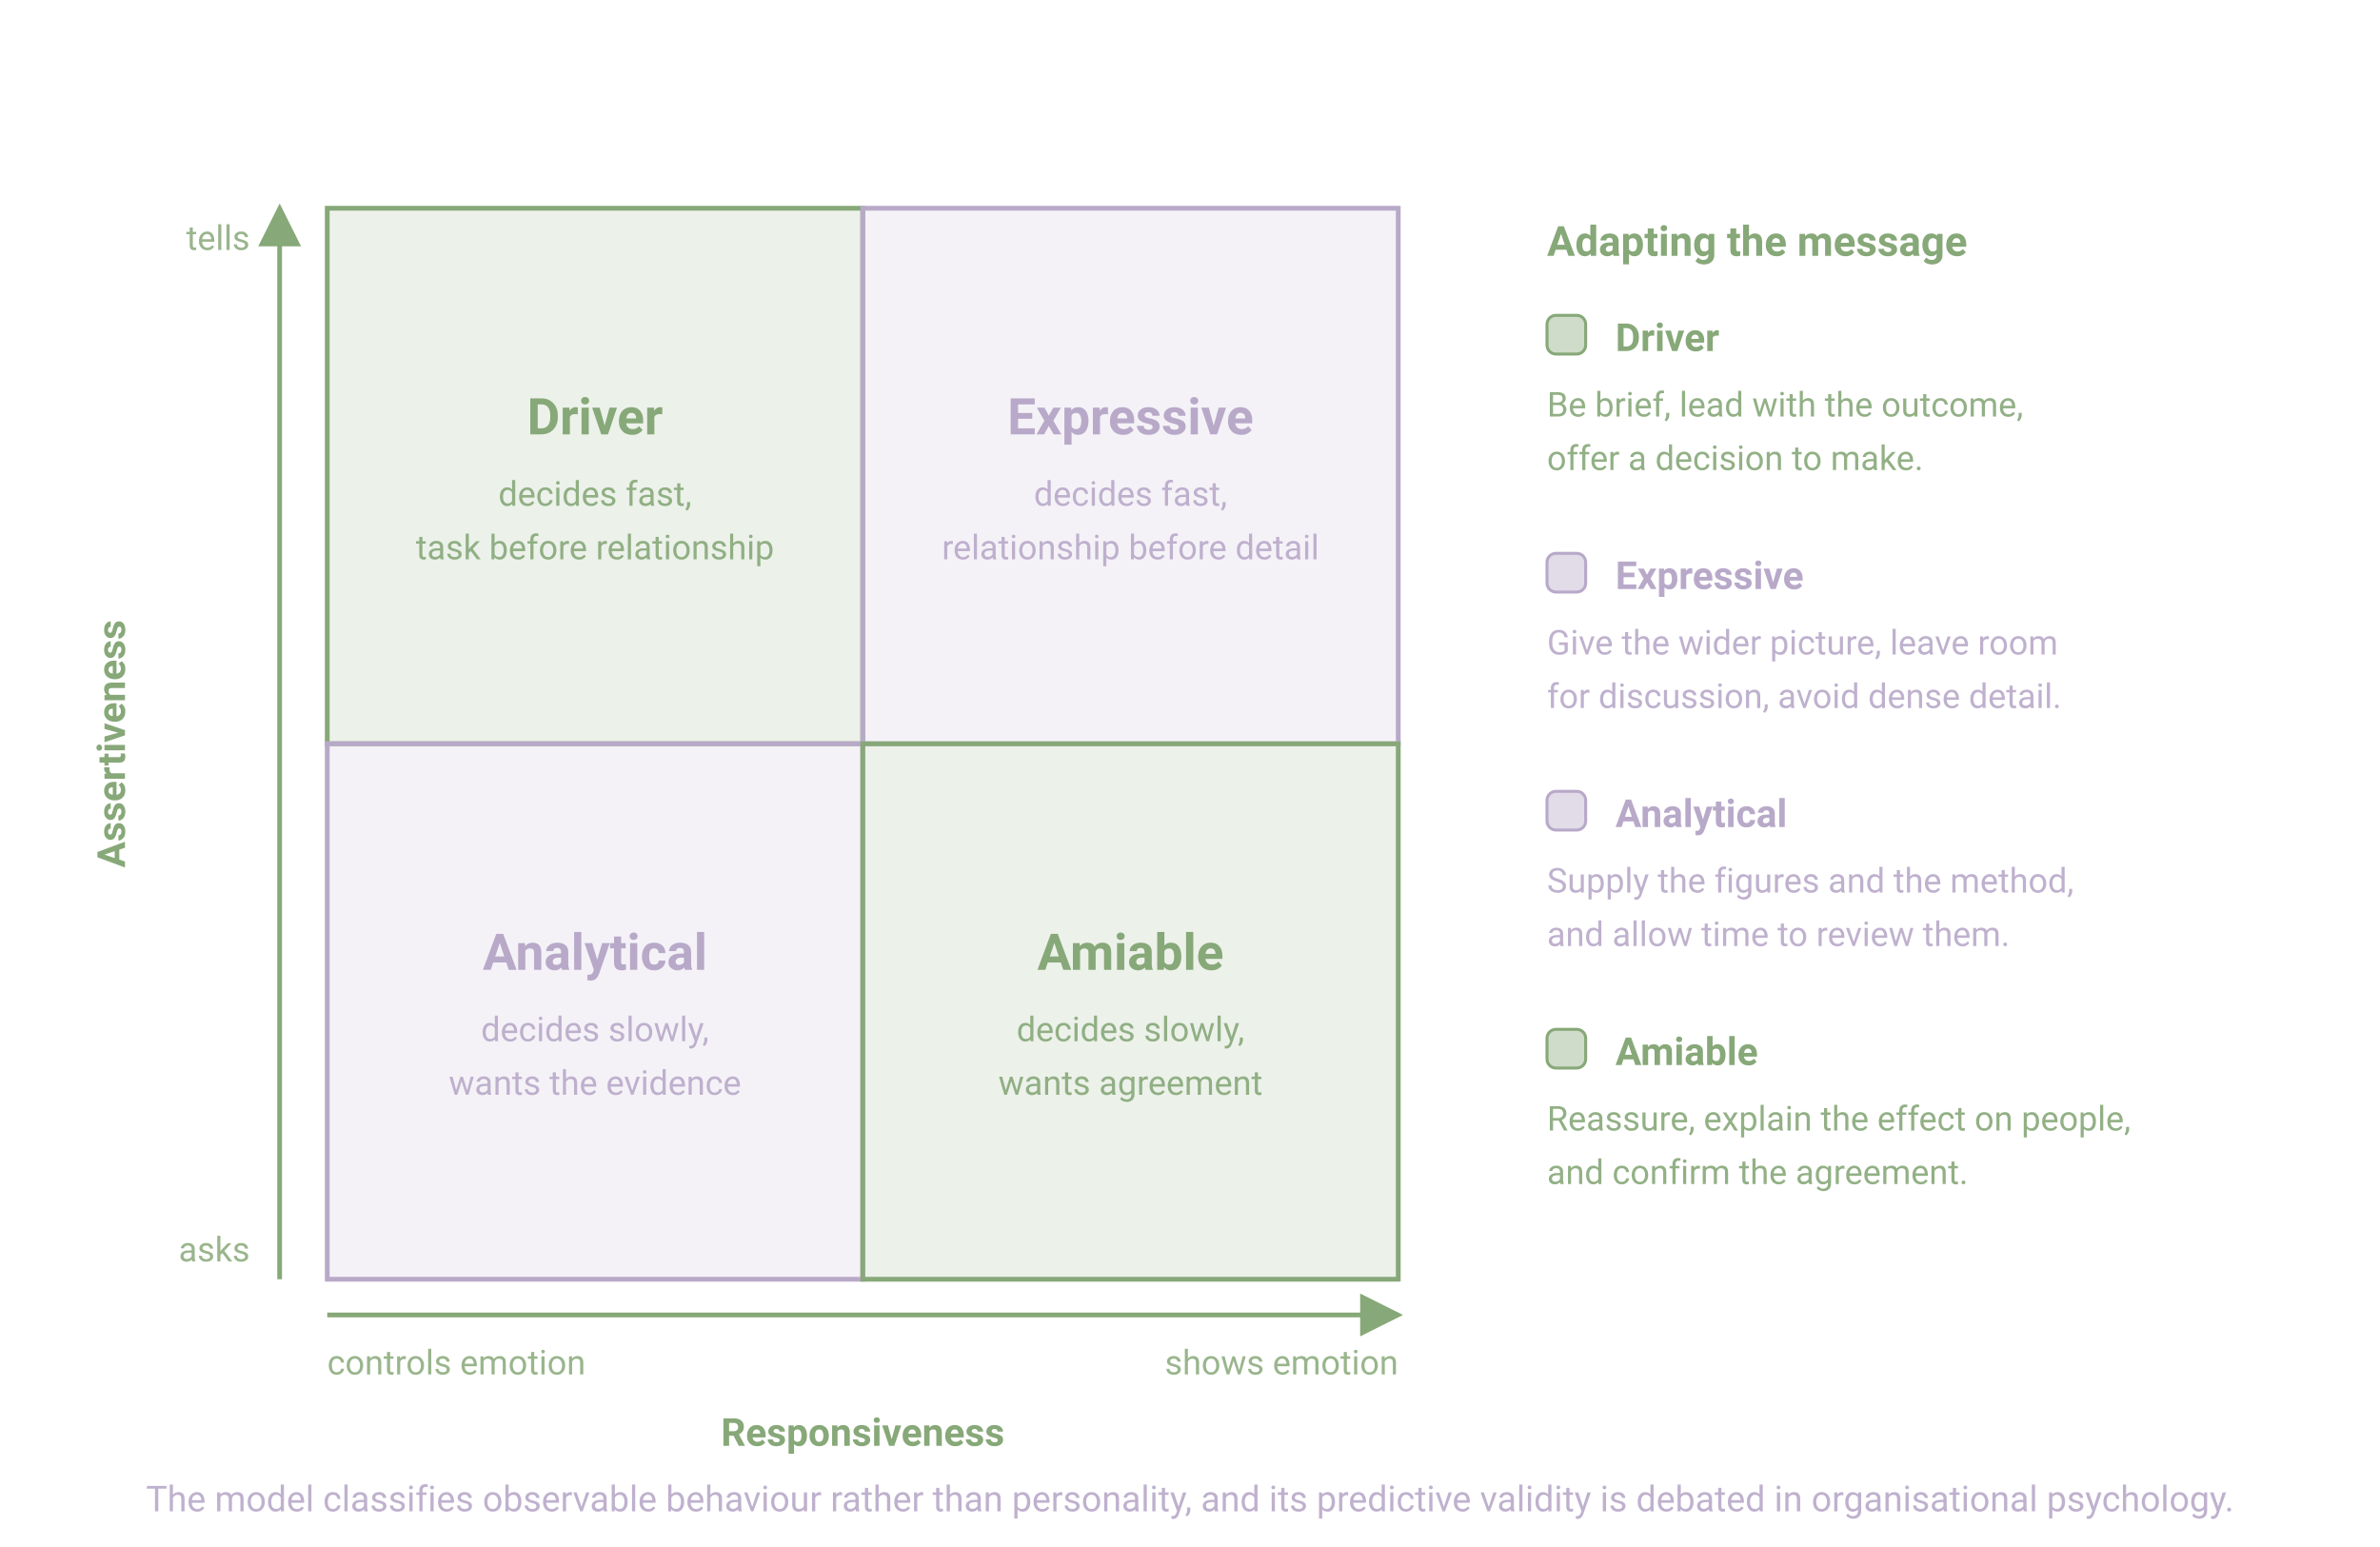
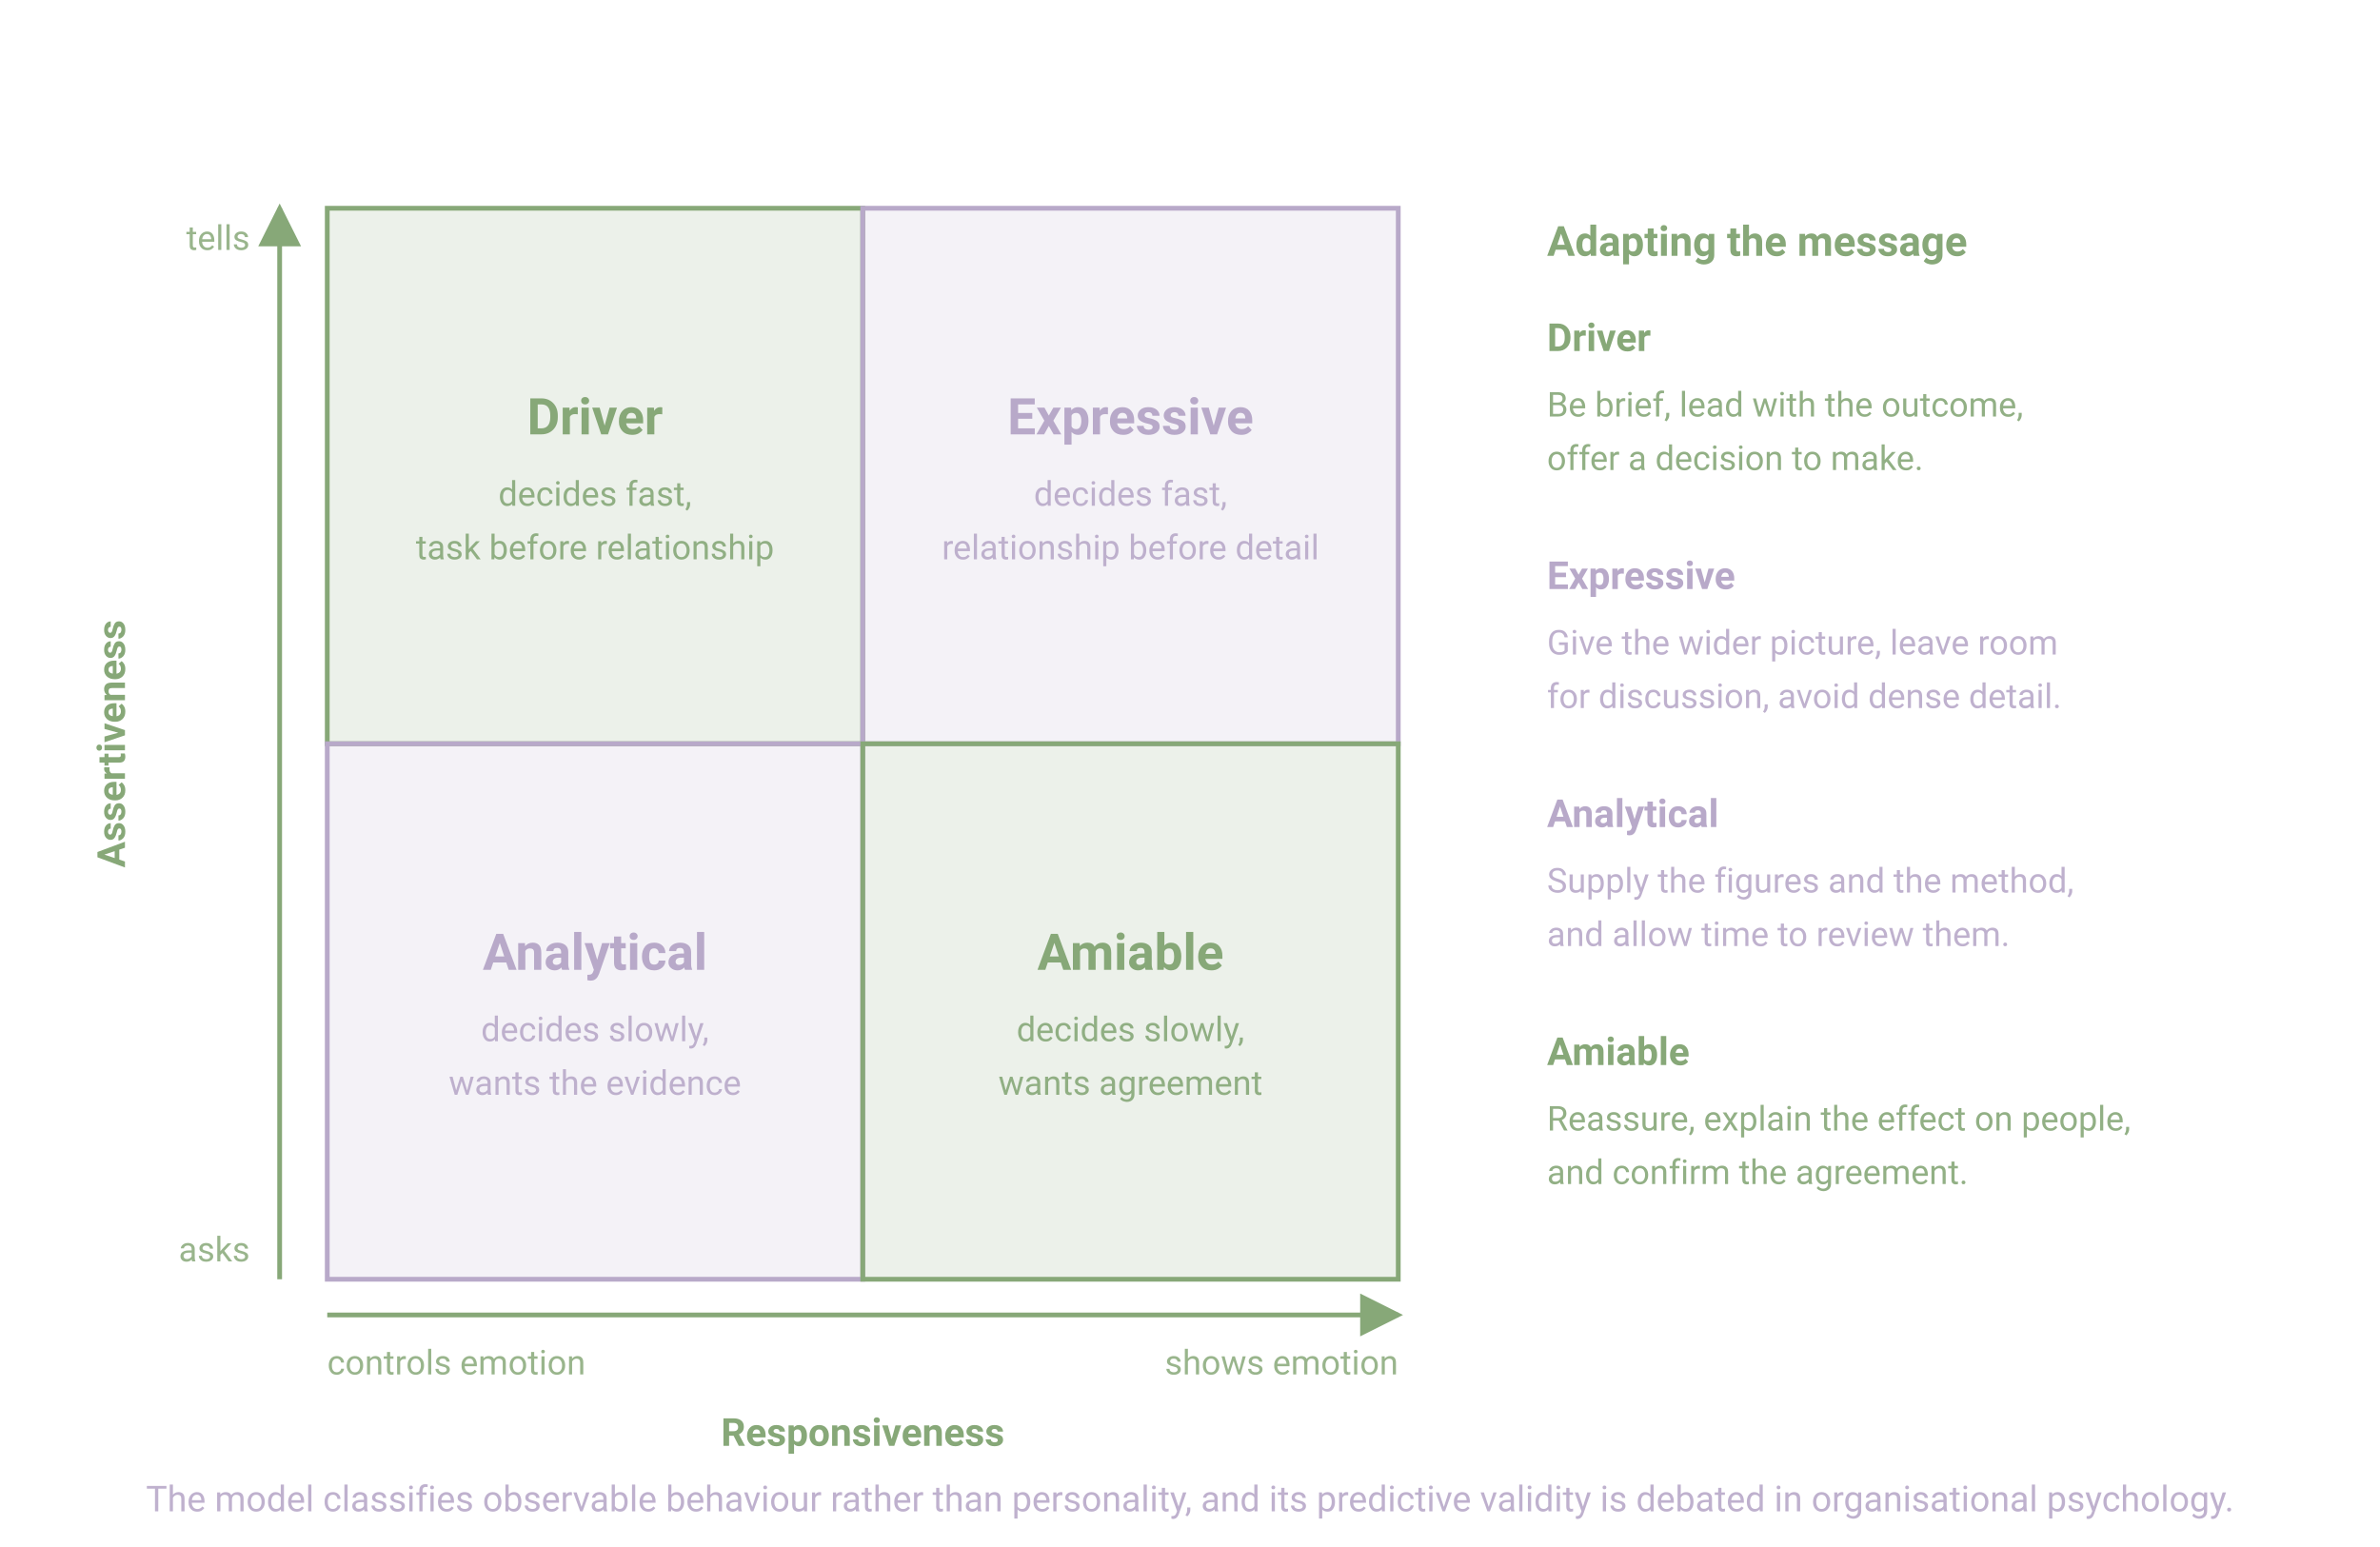
<svg xmlns="http://www.w3.org/2000/svg" width="800" height="520" viewBox="0 0 800 520" role="img" aria-labelledby="t d">
  <defs>
    <marker id="as" markerWidth="9" markerHeight="9" refX="8" refY="4.5" orient="auto">
      <path d="M0,0 L9,4.5 L0,9 Z" fill="#87A878" />
    </marker>
  </defs>
  <style>
 text{font-family:'Segoe UI',system-ui,-apple-system,Roboto,Arial,sans-serif}
 .qn{font-size:17px;font-weight:600}
 .qd{font-size:11.5px;fill-opacity:.9}
 .ax{font-size:13px;font-weight:600}
 .ae{font-size:11.5px;fill-opacity:.85}
 .rh{font-size:14px;font-weight:600}
 .rn{font-size:13px;font-weight:600}
 .rd{font-size:11.5px;fill-opacity:.9}
 .cp{font-size:12px;fill-opacity:.9}
 .sg{fill:#87A878}.lv{fill:#B8A9C9}
</style>
  <g stroke-width="1.6">
    <rect x="110" y="70" width="180" height="180" fill="#87A878" fill-opacity=".16" stroke="#87A878" />
    <rect x="290" y="70" width="180" height="180" fill="#B8A9C9" fill-opacity=".16" stroke="#B8A9C9" />
    <rect x="110" y="250" width="180" height="180" fill="#B8A9C9" fill-opacity=".16" stroke="#B8A9C9" />
    <rect x="290" y="250" width="180" height="180" fill="#87A878" fill-opacity=".16" stroke="#87A878" />
  </g>
  <text class="qn sg" x="200" y="146" text-anchor="middle">Driver</text>
  <text class="qd sg" x="200" y="170" text-anchor="middle">decides fast,</text>
  <text class="qd sg" x="200" y="188" text-anchor="middle">task before relationship</text>
  <text class="qn lv" x="380" y="146" text-anchor="middle">Expressive</text>
  <text class="qd lv" x="380" y="170" text-anchor="middle">decides fast,</text>
  <text class="qd lv" x="380" y="188" text-anchor="middle">relationship before detail</text>
  <text class="qn lv" x="200" y="326" text-anchor="middle">Analytical</text>
  <text class="qd lv" x="200" y="350" text-anchor="middle">decides slowly,</text>
  <text class="qd lv" x="200" y="368" text-anchor="middle">wants the evidence</text>
  <text class="qn sg" x="380" y="326" text-anchor="middle">Amiable</text>
  <text class="qd sg" x="380" y="350" text-anchor="middle">decides slowly,</text>
  <text class="qd sg" x="380" y="368" text-anchor="middle">wants agreement</text>
  <line x1="110" y1="442" x2="470" y2="442" stroke="#87A878" stroke-width="1.6" marker-end="url(#as)" />
  <text class="ae sg" x="110" y="462">controls emotion</text>
  <text class="ae sg" x="470" y="462" text-anchor="end">shows emotion</text>
  <text class="ax sg" x="290" y="486" text-anchor="middle">Responsiveness</text>
  <line x1="94" y1="430" x2="94" y2="70" stroke="#87A878" stroke-width="1.6" marker-end="url(#as)" />
  <text class="ae sg" x="84" y="84" text-anchor="end">tells</text>
  <text class="ae sg" x="84" y="424" text-anchor="end">asks</text>
  <text class="ax sg" x="42" y="250" text-anchor="middle" transform="rotate(-90 42 250)">Assertiveness</text>
  <text class="rh sg" x="520" y="86">Adapting the message</text>
  <g>
-     <rect x="520" y="106" width="13" height="13" rx="3" fill="#87A878" fill-opacity=".4" stroke="#87A878" />
-     <text class="rn sg" x="543" y="118">Driver</text>
+     <text class="rn sg" x="520" y="118">Driver</text>
    <text class="rd sg" x="520" y="140">Be brief, lead with the outcome,</text>
    <text class="rd sg" x="520" y="158">offer a decision to make.</text>
-     <rect x="520" y="186" width="13" height="13" rx="3" fill="#B8A9C9" fill-opacity=".4" stroke="#B8A9C9" />
-     <text class="rn lv" x="543" y="198">Expressive</text>
+     <text class="rn lv" x="520" y="198">Expressive</text>
    <text class="rd lv" x="520" y="220">Give the wider picture, leave room</text>
    <text class="rd lv" x="520" y="238">for discussion, avoid dense detail.</text>
-     <rect x="520" y="266" width="13" height="13" rx="3" fill="#B8A9C9" fill-opacity=".4" stroke="#B8A9C9" />
-     <text class="rn lv" x="543" y="278">Analytical</text>
+     <text class="rn lv" x="520" y="278">Analytical</text>
    <text class="rd lv" x="520" y="300">Supply the figures and the method,</text>
    <text class="rd lv" x="520" y="318">and allow time to review them.</text>
-     <rect x="520" y="346" width="13" height="13" rx="3" fill="#87A878" fill-opacity=".4" stroke="#87A878" />
-     <text class="rn sg" x="543" y="358">Amiable</text>
+     <text class="rn sg" x="520" y="358">Amiable</text>
    <text class="rd sg" x="520" y="380">Reassure, explain the effect on people,</text>
    <text class="rd sg" x="520" y="398">and confirm the agreement.</text>
  </g>
  <text class="cp lv" x="400" y="508" text-anchor="middle">The model classifies observable behaviour rather than personality, and its predictive validity is debated in organisational psychology.</text>
</svg>
